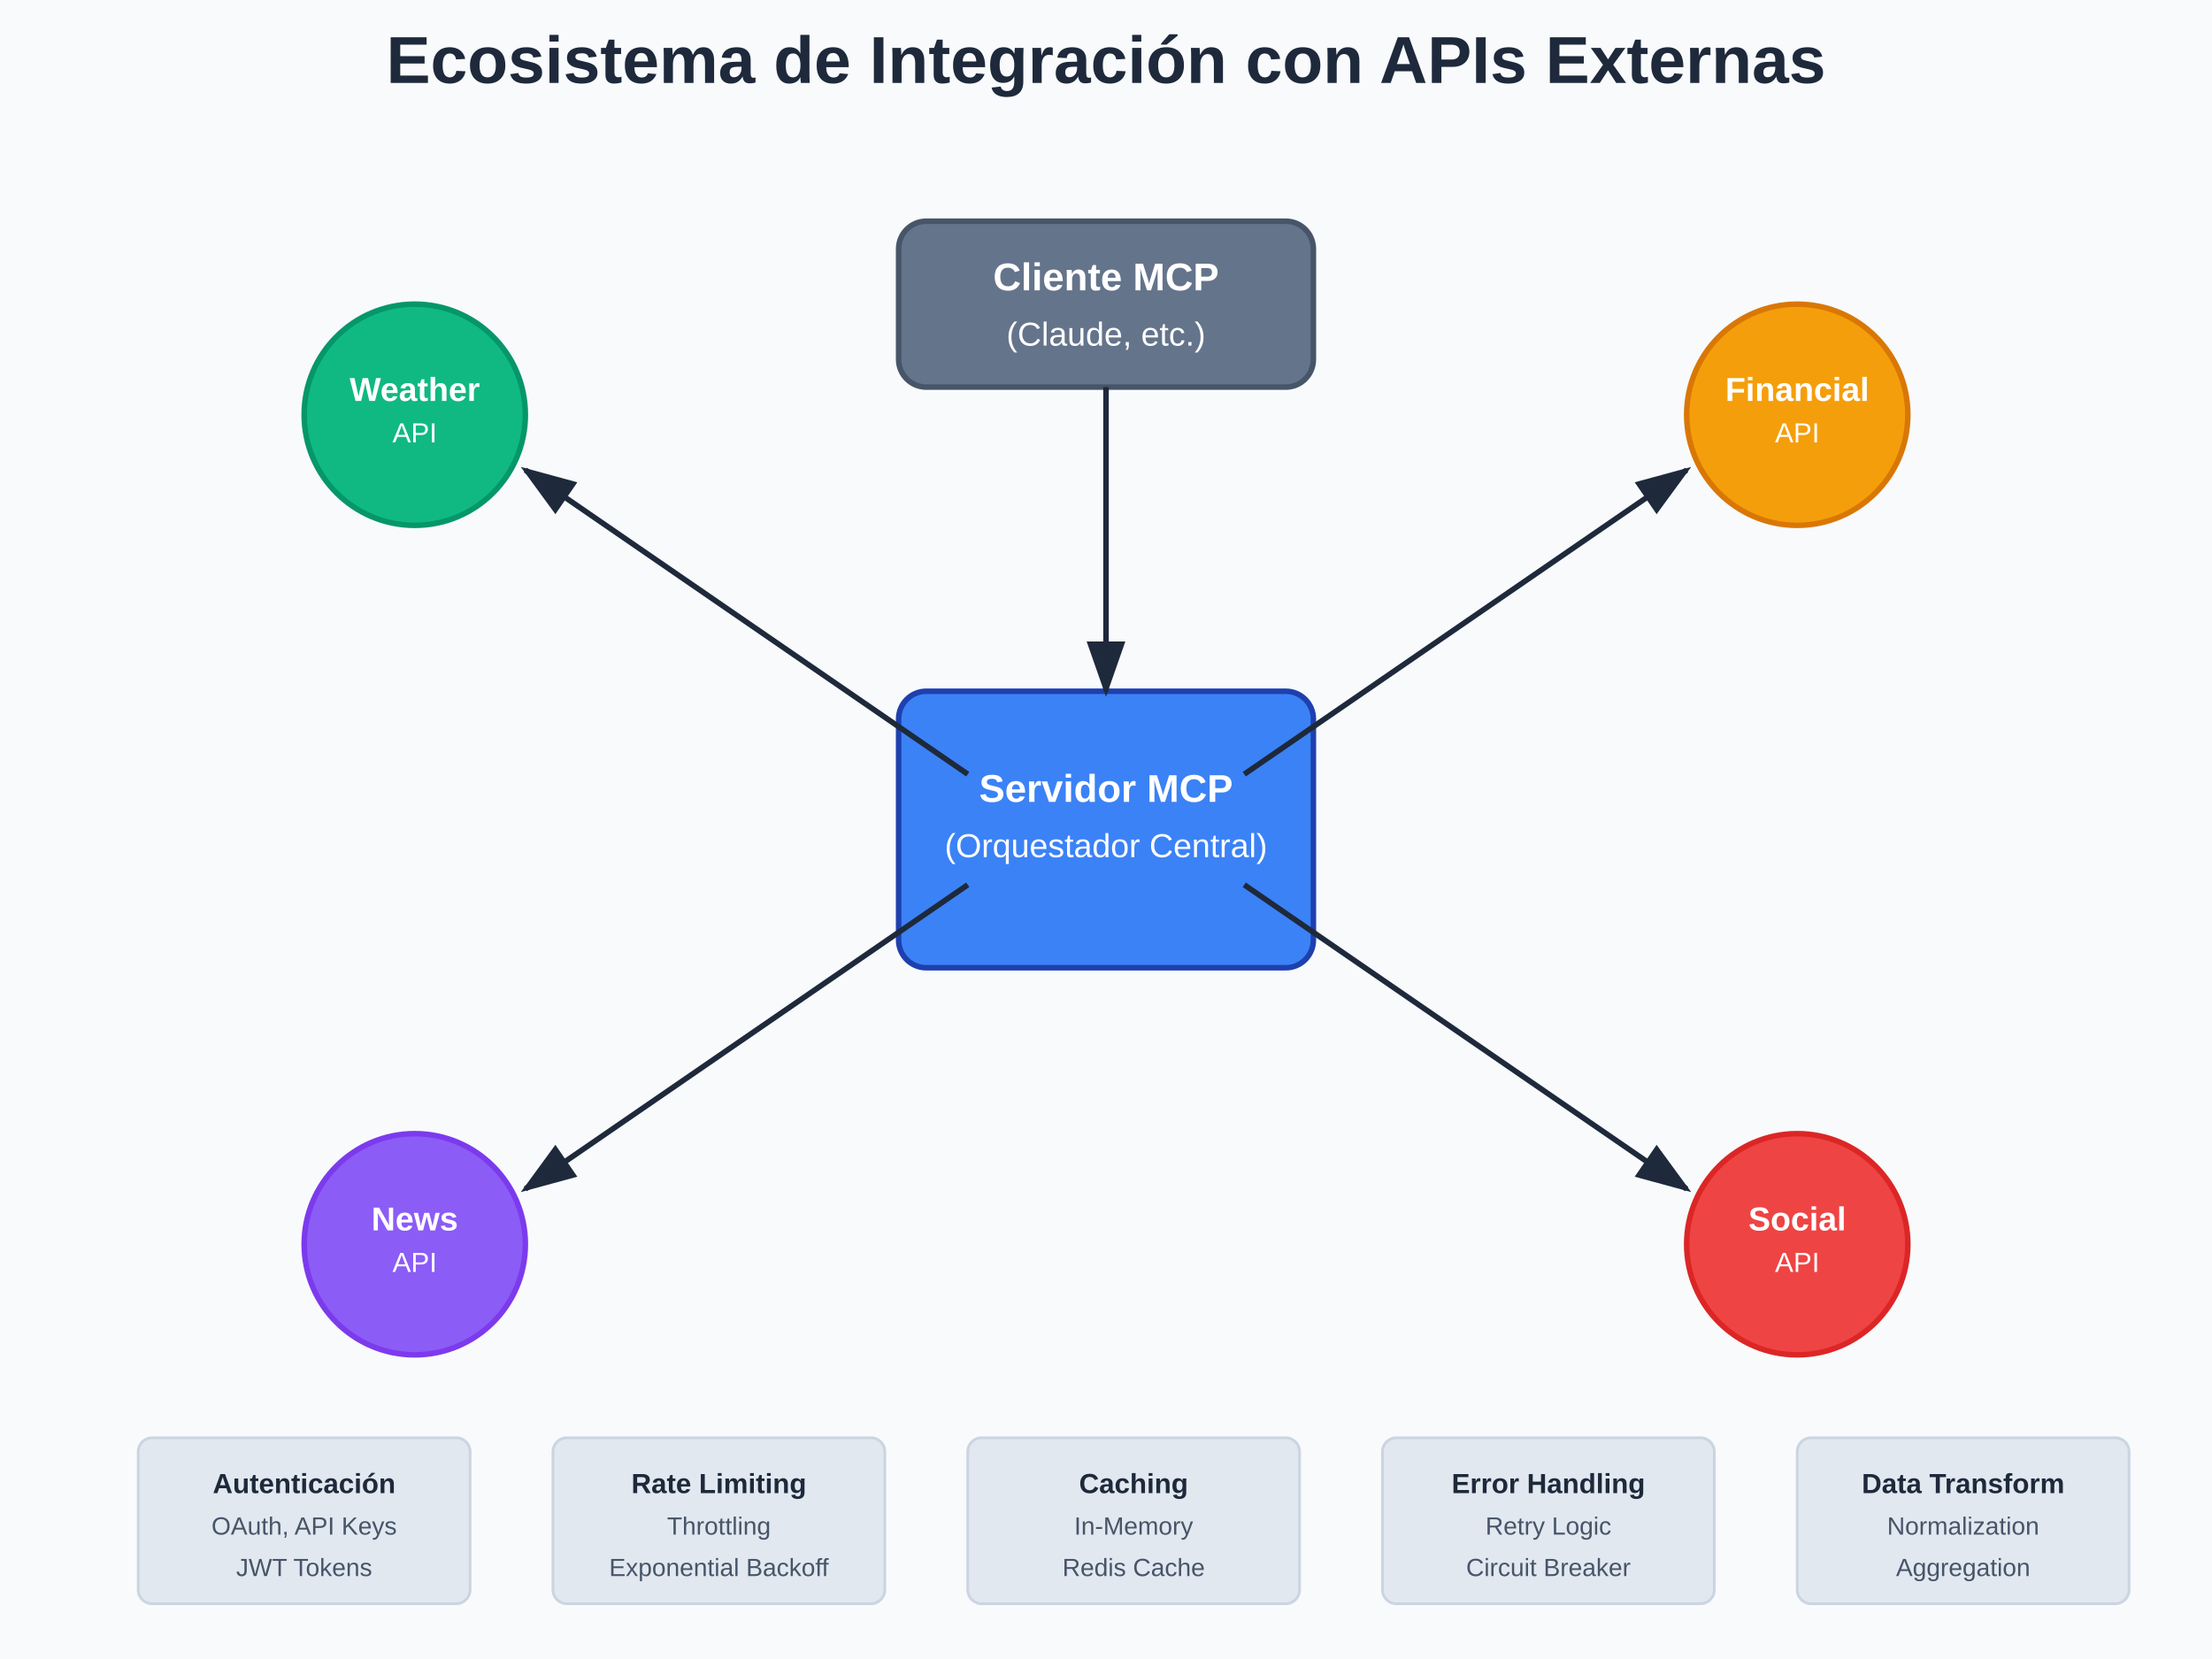
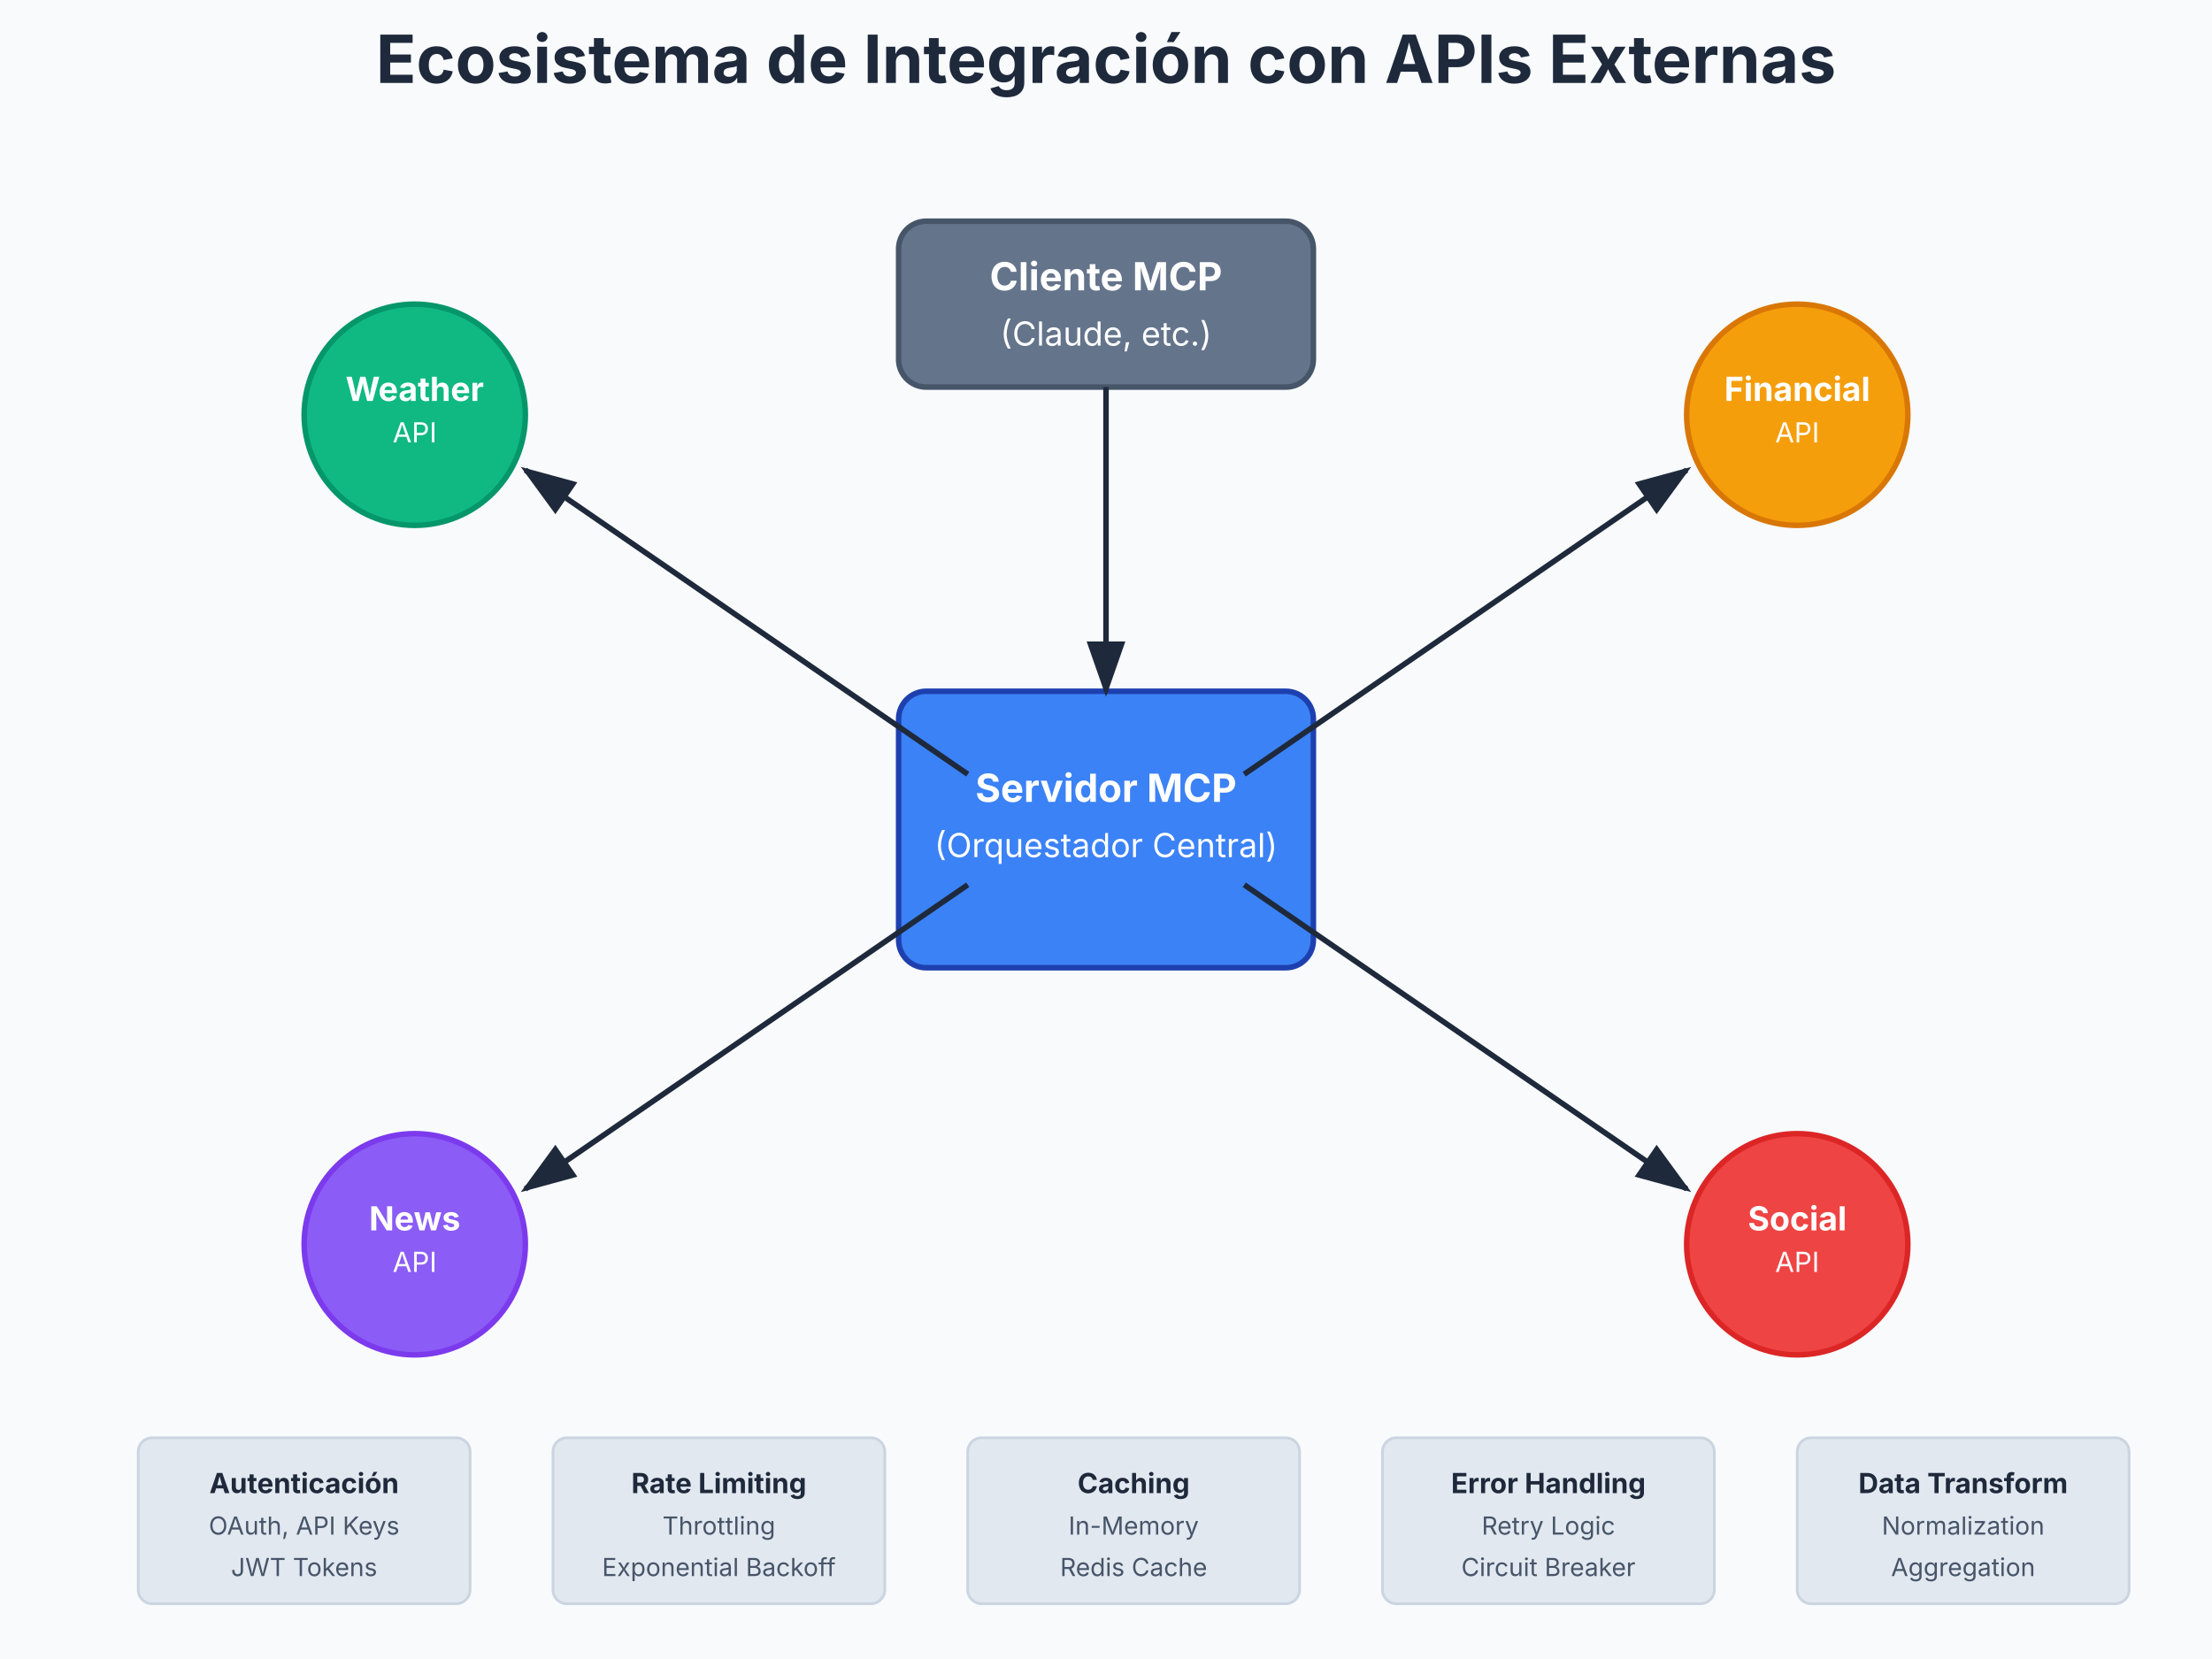
<svg xmlns="http://www.w3.org/2000/svg" viewBox="0 0 800 600">
  <rect width="800" height="600" fill="#f8fafc" />
-   <text x="400" y="30" text-anchor="middle" font-family="Arial, sans-serif" font-size="24" font-weight="bold" fill="#1e293b">
+   <text x="400" y="30" text-anchor="middle" font-family="Inter, system-ui, sans-serif" font-size="24" font-weight="bold" fill="#1e293b">
    Ecosistema de Integración con APIs Externas
  </text>
  <rect x="325" y="250" width="150" height="100" rx="10" fill="#3b82f6" stroke="#1e40af" stroke-width="2" />
-   <text x="400" y="290" text-anchor="middle" font-family="Arial, sans-serif" font-size="14" font-weight="bold" fill="white">
+   <text x="400" y="290" text-anchor="middle" font-family="Inter, system-ui, sans-serif" font-size="14" font-weight="bold" fill="white">
    Servidor MCP
  </text>
-   <text x="400" y="310" text-anchor="middle" font-family="Arial, sans-serif" font-size="12" fill="white">
+   <text x="400" y="310" text-anchor="middle" font-family="Inter, system-ui, sans-serif" font-size="12" fill="white">
    (Orquestador Central)
  </text>
  <circle cx="150" cy="150" r="40" fill="#10b981" stroke="#059669" stroke-width="2" />
-   <text x="150" y="145" text-anchor="middle" font-family="Arial, sans-serif" font-size="12" font-weight="bold" fill="white">
+   <text x="150" y="145" text-anchor="middle" font-family="Inter, system-ui, sans-serif" font-size="12" font-weight="bold" fill="white">
    Weather
  </text>
-   <text x="150" y="160" text-anchor="middle" font-family="Arial, sans-serif" font-size="10" fill="white">
+   <text x="150" y="160" text-anchor="middle" font-family="Inter, system-ui, sans-serif" font-size="10" fill="white">
    API
  </text>
  <circle cx="650" cy="150" r="40" fill="#f59e0b" stroke="#d97706" stroke-width="2" />
-   <text x="650" y="145" text-anchor="middle" font-family="Arial, sans-serif" font-size="12" font-weight="bold" fill="white">
+   <text x="650" y="145" text-anchor="middle" font-family="Inter, system-ui, sans-serif" font-size="12" font-weight="bold" fill="white">
    Financial
  </text>
-   <text x="650" y="160" text-anchor="middle" font-family="Arial, sans-serif" font-size="10" fill="white">
+   <text x="650" y="160" text-anchor="middle" font-family="Inter, system-ui, sans-serif" font-size="10" fill="white">
    API
  </text>
  <circle cx="150" cy="450" r="40" fill="#8b5cf6" stroke="#7c3aed" stroke-width="2" />
-   <text x="150" y="445" text-anchor="middle" font-family="Arial, sans-serif" font-size="12" font-weight="bold" fill="white">
+   <text x="150" y="445" text-anchor="middle" font-family="Inter, system-ui, sans-serif" font-size="12" font-weight="bold" fill="white">
    News
  </text>
-   <text x="150" y="460" text-anchor="middle" font-family="Arial, sans-serif" font-size="10" fill="white">
+   <text x="150" y="460" text-anchor="middle" font-family="Inter, system-ui, sans-serif" font-size="10" fill="white">
    API
  </text>
  <circle cx="650" cy="450" r="40" fill="#ef4444" stroke="#dc2626" stroke-width="2" />
-   <text x="650" y="445" text-anchor="middle" font-family="Arial, sans-serif" font-size="12" font-weight="bold" fill="white">
+   <text x="650" y="445" text-anchor="middle" font-family="Inter, system-ui, sans-serif" font-size="12" font-weight="bold" fill="white">
    Social
  </text>
-   <text x="650" y="460" text-anchor="middle" font-family="Arial, sans-serif" font-size="10" fill="white">
+   <text x="650" y="460" text-anchor="middle" font-family="Inter, system-ui, sans-serif" font-size="10" fill="white">
    API
  </text>
  <rect x="325" y="80" width="150" height="60" rx="10" fill="#64748b" stroke="#475569" stroke-width="2" />
-   <text x="400" y="105" text-anchor="middle" font-family="Arial, sans-serif" font-size="14" font-weight="bold" fill="white">
+   <text x="400" y="105" text-anchor="middle" font-family="Inter, system-ui, sans-serif" font-size="14" font-weight="bold" fill="white">
    Cliente MCP
  </text>
-   <text x="400" y="125" text-anchor="middle" font-family="Arial, sans-serif" font-size="12" fill="white">
+   <text x="400" y="125" text-anchor="middle" font-family="Inter, system-ui, sans-serif" font-size="12" fill="white">
    (Claude, etc.)
  </text>
  <line x1="400" y1="140" x2="400" y2="250" stroke="#1e293b" stroke-width="2" marker-end="url(#arrowhead)" />
  <line x1="350" y1="280" x2="190" y2="170" stroke="#1e293b" stroke-width="2" marker-end="url(#arrowhead)" />
  <line x1="450" y1="280" x2="610" y2="170" stroke="#1e293b" stroke-width="2" marker-end="url(#arrowhead)" />
  <line x1="350" y1="320" x2="190" y2="430" stroke="#1e293b" stroke-width="2" marker-end="url(#arrowhead)" />
  <line x1="450" y1="320" x2="610" y2="430" stroke="#1e293b" stroke-width="2" marker-end="url(#arrowhead)" />
  <defs>
    <marker id="arrowhead" markerWidth="10" markerHeight="7" refX="9" refY="3.5" orient="auto">
      <polygon points="0 0, 10 3.5, 0 7" fill="#1e293b" />
    </marker>
  </defs>
  <rect x="50" y="520" width="120" height="60" rx="5" fill="#e2e8f0" stroke="#cbd5e1" stroke-width="1" />
-   <text x="110" y="540" text-anchor="middle" font-family="Arial, sans-serif" font-size="10" font-weight="bold" fill="#1e293b">
+   <text x="110" y="540" text-anchor="middle" font-family="Inter, system-ui, sans-serif" font-size="10" font-weight="bold" fill="#1e293b">
    Autenticación
  </text>
-   <text x="110" y="555" text-anchor="middle" font-family="Arial, sans-serif" font-size="9" fill="#475569">
+   <text x="110" y="555" text-anchor="middle" font-family="Inter, system-ui, sans-serif" font-size="9" fill="#475569">
    OAuth, API Keys
  </text>
-   <text x="110" y="570" text-anchor="middle" font-family="Arial, sans-serif" font-size="9" fill="#475569">
+   <text x="110" y="570" text-anchor="middle" font-family="Inter, system-ui, sans-serif" font-size="9" fill="#475569">
    JWT Tokens
  </text>
  <rect x="200" y="520" width="120" height="60" rx="5" fill="#e2e8f0" stroke="#cbd5e1" stroke-width="1" />
-   <text x="260" y="540" text-anchor="middle" font-family="Arial, sans-serif" font-size="10" font-weight="bold" fill="#1e293b">
+   <text x="260" y="540" text-anchor="middle" font-family="Inter, system-ui, sans-serif" font-size="10" font-weight="bold" fill="#1e293b">
    Rate Limiting
  </text>
-   <text x="260" y="555" text-anchor="middle" font-family="Arial, sans-serif" font-size="9" fill="#475569">
+   <text x="260" y="555" text-anchor="middle" font-family="Inter, system-ui, sans-serif" font-size="9" fill="#475569">
    Throttling
  </text>
-   <text x="260" y="570" text-anchor="middle" font-family="Arial, sans-serif" font-size="9" fill="#475569">
+   <text x="260" y="570" text-anchor="middle" font-family="Inter, system-ui, sans-serif" font-size="9" fill="#475569">
    Exponential Backoff
  </text>
  <rect x="350" y="520" width="120" height="60" rx="5" fill="#e2e8f0" stroke="#cbd5e1" stroke-width="1" />
-   <text x="410" y="540" text-anchor="middle" font-family="Arial, sans-serif" font-size="10" font-weight="bold" fill="#1e293b">
+   <text x="410" y="540" text-anchor="middle" font-family="Inter, system-ui, sans-serif" font-size="10" font-weight="bold" fill="#1e293b">
    Caching
  </text>
-   <text x="410" y="555" text-anchor="middle" font-family="Arial, sans-serif" font-size="9" fill="#475569">
+   <text x="410" y="555" text-anchor="middle" font-family="Inter, system-ui, sans-serif" font-size="9" fill="#475569">
    In-Memory
  </text>
-   <text x="410" y="570" text-anchor="middle" font-family="Arial, sans-serif" font-size="9" fill="#475569">
+   <text x="410" y="570" text-anchor="middle" font-family="Inter, system-ui, sans-serif" font-size="9" fill="#475569">
    Redis Cache
  </text>
  <rect x="500" y="520" width="120" height="60" rx="5" fill="#e2e8f0" stroke="#cbd5e1" stroke-width="1" />
-   <text x="560" y="540" text-anchor="middle" font-family="Arial, sans-serif" font-size="10" font-weight="bold" fill="#1e293b">
+   <text x="560" y="540" text-anchor="middle" font-family="Inter, system-ui, sans-serif" font-size="10" font-weight="bold" fill="#1e293b">
    Error Handling
  </text>
-   <text x="560" y="555" text-anchor="middle" font-family="Arial, sans-serif" font-size="9" fill="#475569">
+   <text x="560" y="555" text-anchor="middle" font-family="Inter, system-ui, sans-serif" font-size="9" fill="#475569">
    Retry Logic
  </text>
-   <text x="560" y="570" text-anchor="middle" font-family="Arial, sans-serif" font-size="9" fill="#475569">
+   <text x="560" y="570" text-anchor="middle" font-family="Inter, system-ui, sans-serif" font-size="9" fill="#475569">
    Circuit Breaker
  </text>
  <rect x="650" y="520" width="120" height="60" rx="5" fill="#e2e8f0" stroke="#cbd5e1" stroke-width="1" />
-   <text x="710" y="540" text-anchor="middle" font-family="Arial, sans-serif" font-size="10" font-weight="bold" fill="#1e293b">
+   <text x="710" y="540" text-anchor="middle" font-family="Inter, system-ui, sans-serif" font-size="10" font-weight="bold" fill="#1e293b">
    Data Transform
  </text>
-   <text x="710" y="555" text-anchor="middle" font-family="Arial, sans-serif" font-size="9" fill="#475569">
+   <text x="710" y="555" text-anchor="middle" font-family="Inter, system-ui, sans-serif" font-size="9" fill="#475569">
    Normalization
  </text>
-   <text x="710" y="570" text-anchor="middle" font-family="Arial, sans-serif" font-size="9" fill="#475569">
+   <text x="710" y="570" text-anchor="middle" font-family="Inter, system-ui, sans-serif" font-size="9" fill="#475569">
    Aggregation
  </text>
</svg>
